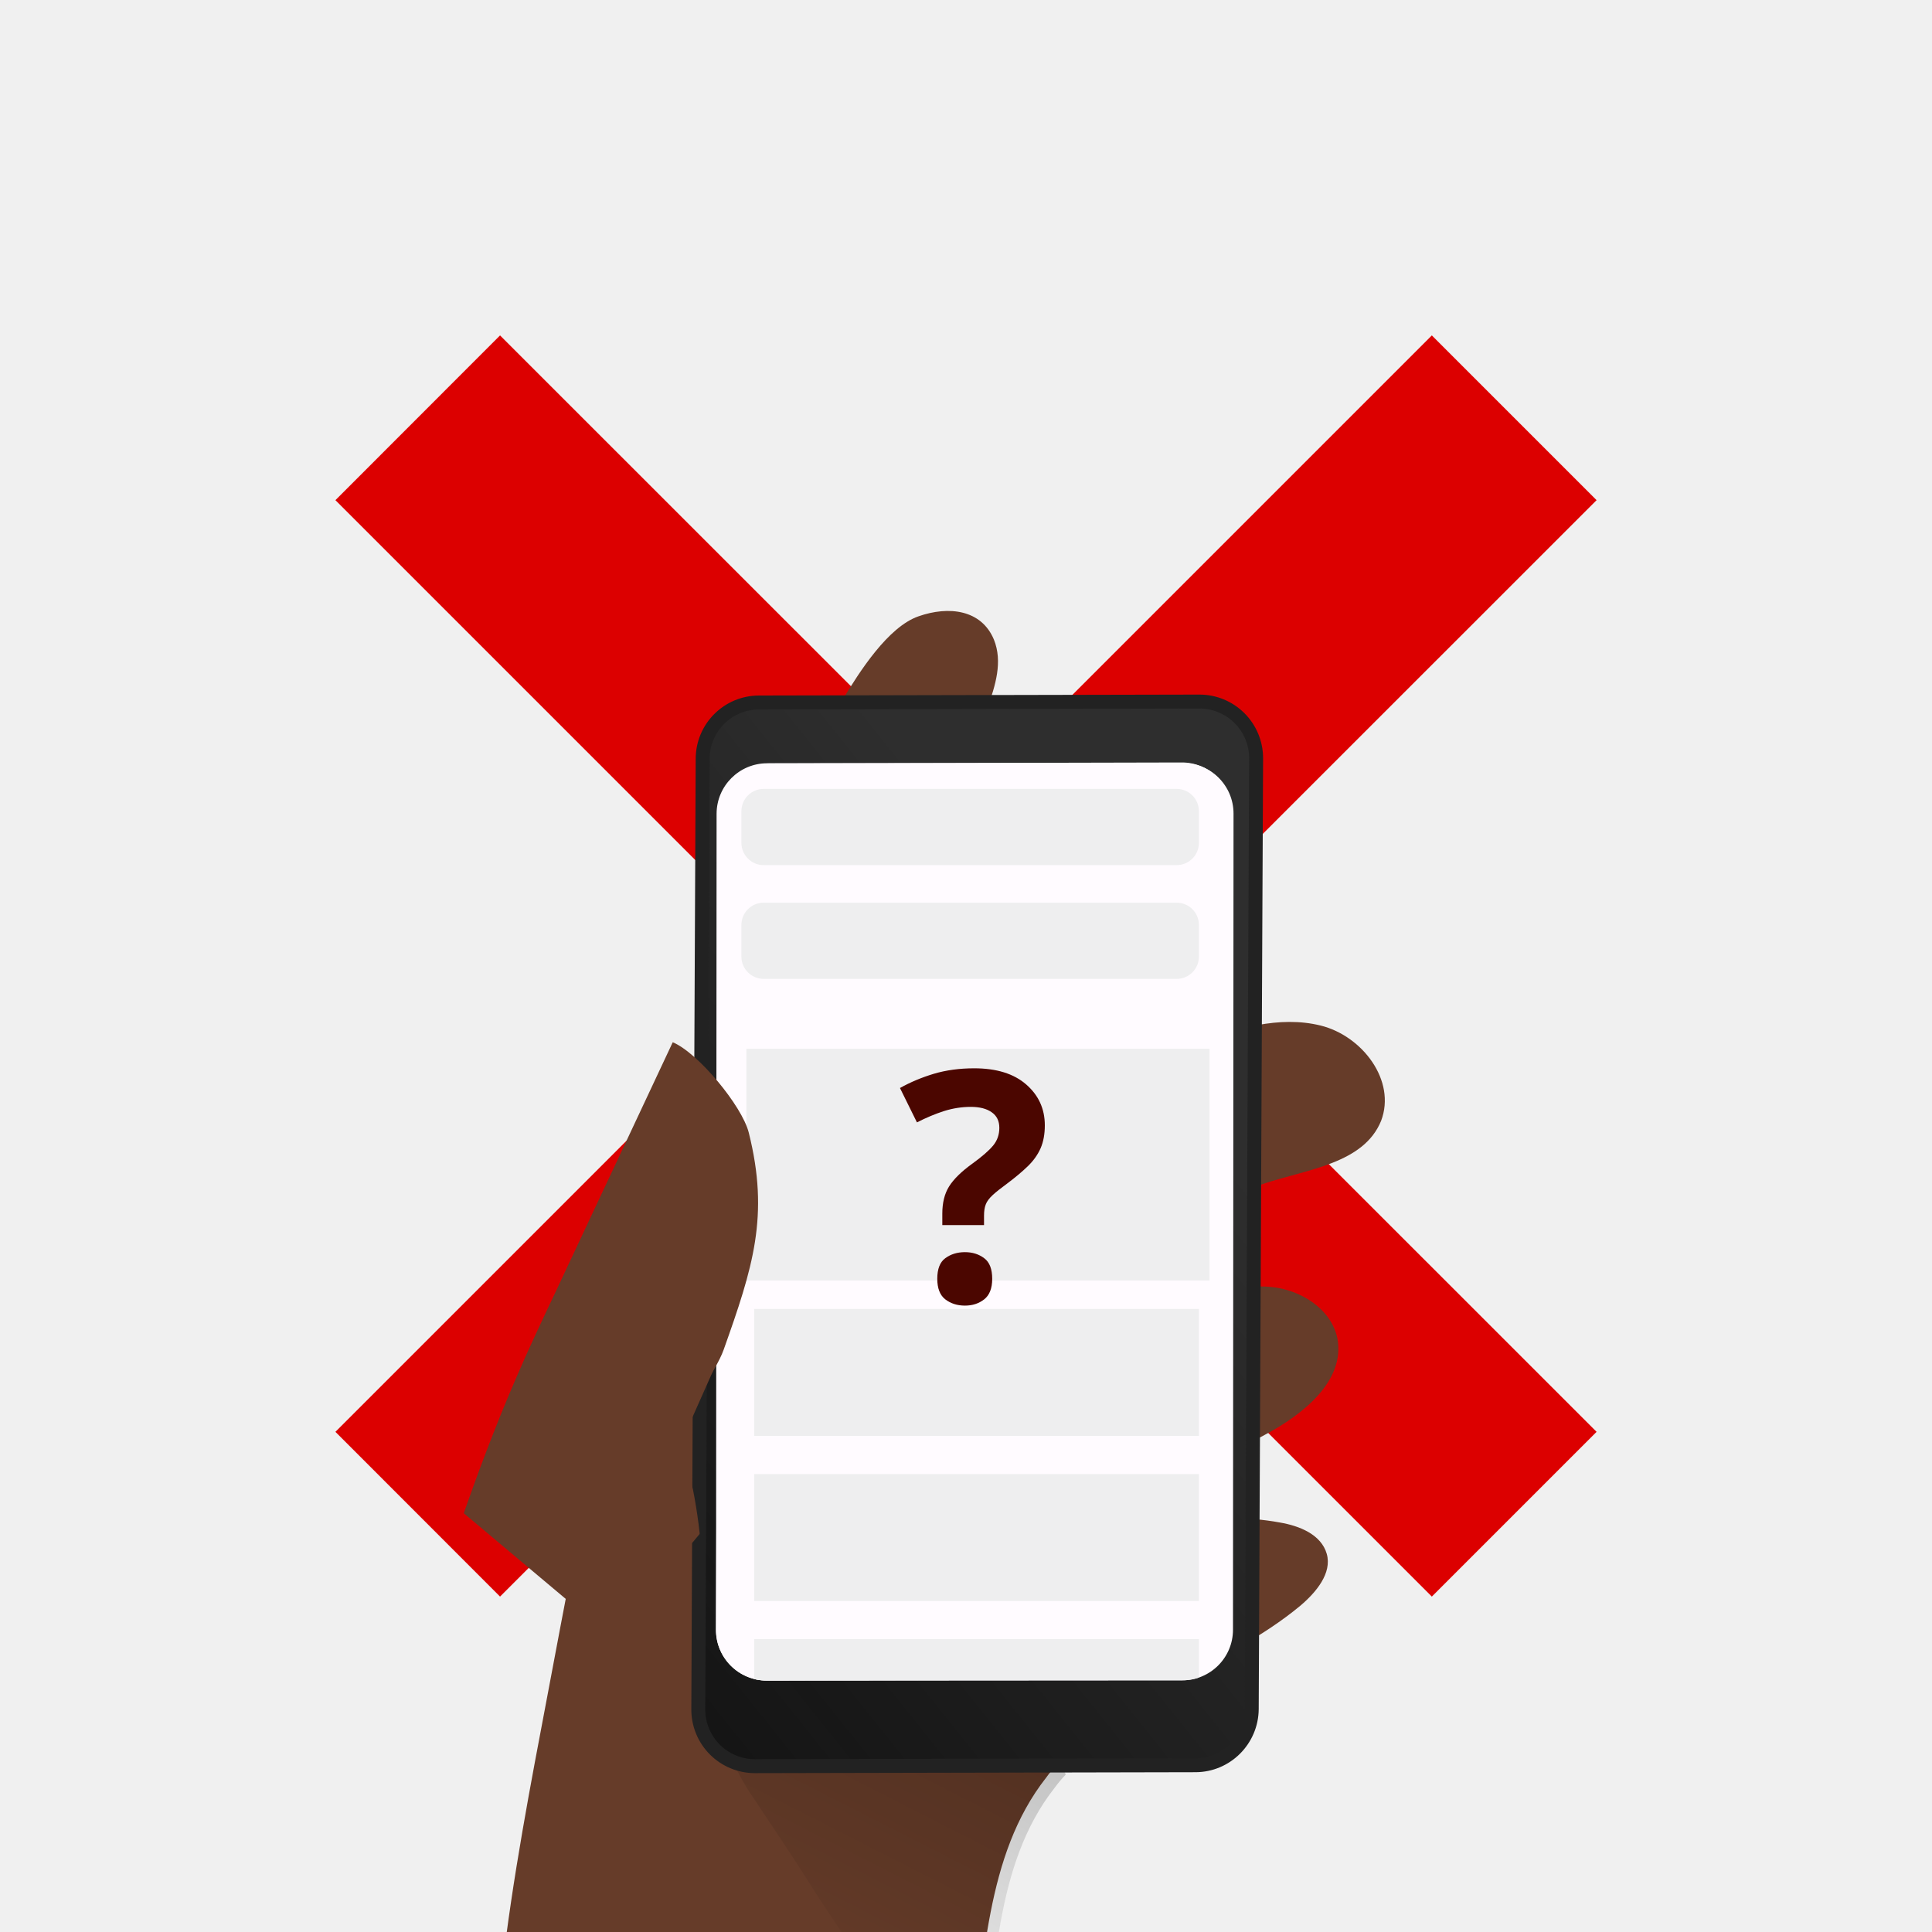
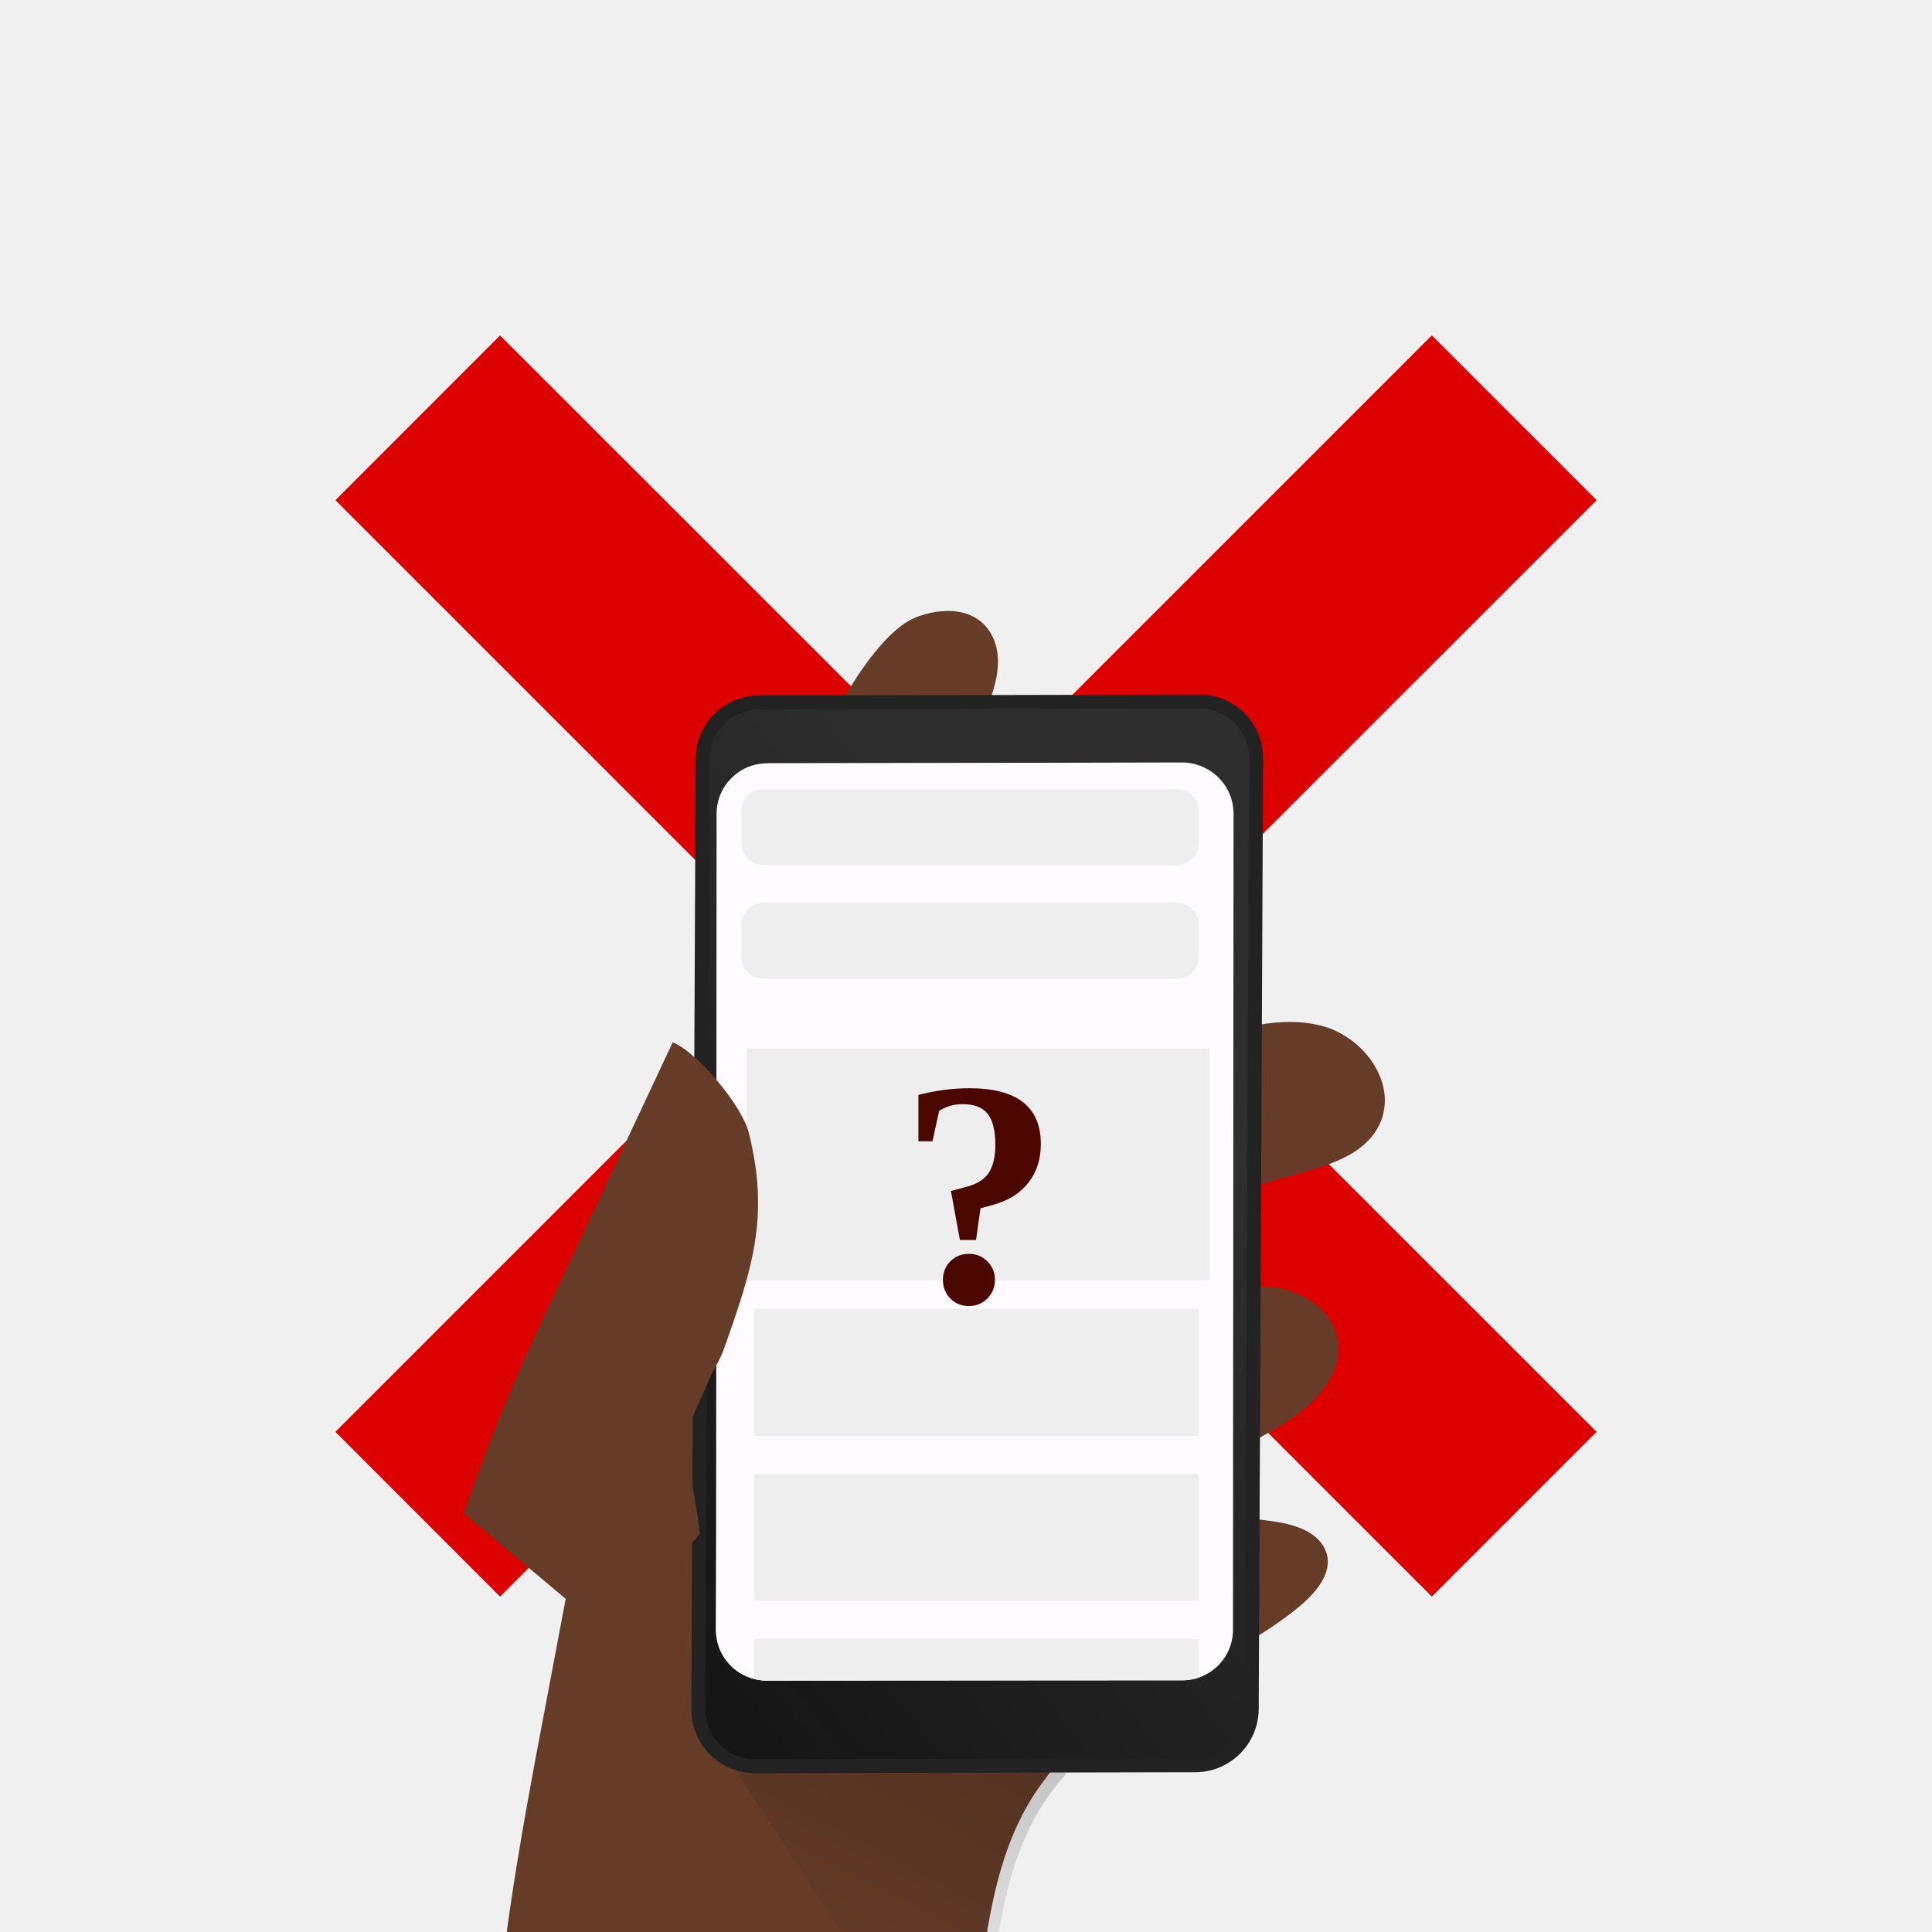
<svg xmlns="http://www.w3.org/2000/svg" xmlns:xlink="http://www.w3.org/1999/xlink" viewBox="0 0 144 144">
  <defs>
    <linearGradient id="a" x1="-8.43%" x2="438.67%" y1="66.1%" y2="-77.82%">
      <stop offset="0%" stop-color="#010101" stop-opacity="0" />
      <stop offset="95%" stop-color="#010101" />
    </linearGradient>
    <linearGradient id="b" x1="67.28%" x2="-26.78%" y1="23.81%" y2="166.51%">
      <stop offset="0%" stop-color="#010101" stop-opacity="0" />
      <stop offset="100%" stop-color="#010101" />
    </linearGradient>
    <path id="c" d="M98.51 75.89l30.99-.02a3.77 3.77 0 013.77 3.77l-.04 60.83a3.77 3.77 0 01-3.77 3.77l-30.99.02a3.77 3.77 0 01-3.77-3.77l.04-60.83a3.77 3.77 0 013.77-3.77z" />
  </defs>
  <g fill="none" fill-rule="evenodd">
    <g transform="translate(-41.33 -19)">
      <path fill="#DC0000" fill-rule="nonzero" d="M148.05 44l12.28 12.28L125.6 91l34.73 34.72L148.05 138l-34.72-34.72L78.6 138l-12.27-12.28L101.05 91 66.33 56.28 78.6 44l34.73 34.72L148.05 44z" />
      <path fill="#663C29" fill-rule="nonzero" d="M115.41 66.67c1.33 3.31-2.16 6.93-1.47 10.38.3 1.49 1.36 2.71 2.37 3.84 4.74 5.27 9.43 10.55 14.13 15.82 3.02-1.03 6.23-2.04 9.33-1.27 3.1.77 5.64 4.1 4.5 7.1-1.3 3.19-5.48 3.6-8.73 4.68-3.82 1.24-7.45 5.23-5.99 8.99 2.1-.76 4.28-1.5 6.5-1.29 2.23.21 4.5 1.63 4.96 3.83.6 3.16-2.55 5.68-5.42 7.2-2.86 1.51-6.17 3.43-6.36 6.68 2.47-.56 5.02-.61 7.5-.15 1.47.25 3.08.9 3.49 2.34.4 1.43-.78 2.85-1.97 3.86-5.56 4.62-13.3 6.54-18.12 11.82-.3.31-.58.65-.83 1-4.57 5.82-4.53 13.83-5.75 21.13a7 7 0 01-.17.88 55.9 55.9 0 01-5.3 15.87c-1.33 2.6-3.5 4.5-4.65 7.17-1.32 3.04-1.45 6.33-1.52 9.64-.18 9.7-2.2 35.9-1.02 45.54-7.1-3.4-15.97-5.8-21.75-8.18-5.23-2.15-7.41-4.11-13.1-9.62.59-1.95 2.93-19.83 2.96-20.02 1.4-8.46 2.83-16.91 4.29-25.37.06-.66.25-1.3.53-1.9 1.06-1.8 3.53-1.76 5.62-1.42-1.67-6.16-1.49-12.8-.72-19.15.8-7.05 2.15-14.03 3.47-21 1.2-6.43 2.46-12.85 3.66-19.28 1.4-7.1 2.78-14.35 5.29-21.2 2.15-5.84 5.1-11.4 6.96-17.34 1.93-6.03 2.83-10.66 6.03-16.09 1.26-2.1 3.39-5.43 5.65-6.22 2.27-.8 4.7-.5 5.63 1.73z" />
      <path fill="url(#a)" fill-rule="nonzero" d="M122.05 157.44c-.43 1.7-2.61 2.34-4.42 2.56-.46.15-.84.5-1.05.94a9.8 9.8 0 00-1.29 0c-7.34.24-13.4 5.55-19.73 9.4-.25.16-.5.31-.78.44-.56-1.86-.51-7.17 3.36-19.4.7-2.14 1.5-4.99 2.12-7.05.36-1.37.9-2.68 1.58-3.92a18 18 0 0110.4-7.73c.78-.32 1.65-.3 2.4.07.82.5.92 1.62.65 2.5-.27.88-.84 1.67-1.14 2.55-1.22 3.31 1.38 6.62 3.39 9.55a35.98 35.98 0 014.09 7.6c.4.77.54 1.64.42 2.5z" transform="rotate(-50 108.3 151.62)" />
      <path fill="#2E2E2E" fill-rule="nonzero" d="M97.9 71.36l32.82-.07a4.22 4.22 0 014.23 4.23l-.33 70.85a4.22 4.22 0 01-4.2 4.2l-32.82.07a4.22 4.22 0 01-4.22-4.24l.32-70.84a4.22 4.22 0 014.2-4.2z" />
      <path fill="url(#b)" fill-rule="nonzero" stroke="#222" stroke-width="1.04" d="M97.86 71.38l32.81-.11a4.22 4.22 0 014.24 4.23l-.24 70.85c-.01 2.32-1.89 4.2-4.2 4.2l-32.82.11a4.22 4.22 0 01-4.23-4.23l.24-70.85a4.2 4.2 0 014.2-4.2z" transform="rotate(.07 114.16 110.96)" />
      <path fill="#FFFBFF" fill-rule="nonzero" d="M98.73 75.9l30.68-.07a3.77 3.77 0 013.78 3.79l-.28 60.8a3.77 3.77 0 01-3.76 3.76l-30.68.07a3.77 3.77 0 01-3.78-3.8l.28-60.8a3.77 3.77 0 013.76-3.75z" />
      <mask id="d" fill="#fff">
        <use xlink:href="#c" />
      </mask>
      <use fill="#FFFBFF" fill-rule="nonzero" xlink:href="#c" />
      <path fill="#EEEEEF" d="M97.54 116.56h33.15v9.46H97.54zm0 12.31h33.15v9.46H97.54zm0 12.3h33.15v9.46H97.54z" mask="url(#d)" />
      <rect width="34.1" height="5.68" x="96.59" y="86.28" fill="#EEEEEF" mask="url(#d)" rx="1.66" />
      <rect width="34.1" height="5.68" x="96.59" y="77.8" fill="#EEEEEF" mask="url(#d)" rx="1.66" />
      <path fill="#EEEEEF" d="M96.96 97.17h34.52v17.27H96.96z" mask="url(#d)" />
      <path fill="#663C29" fill-rule="nonzero" d="M71.74 139.8a80.2 80.2 0 0111.13-5.28c7.25-2.97 14.5-5.96 22.01-8.2 2.28-.69 4.58-1.29 6.87-1.89l19.86-5.27c.61 1.94-.31 6.99-1.51 8.66-3.76 5.2-7.54 6.72-13.61 8.98-1.72.64-5.15.65-6.62 1.77-1.06.94-2 2-2.81 3.15-4.4 5.51-10.84 9.72-13.38 16.25-.86 2.17-1.26 4.54-2.52 6.5-1.4 2.16-3.66 3.6-5.86 4.95-8.43 5.25-17.12 10.55-26.8 13a6.52 6.52 0 01-3.56.17 6.7 6.7 0 01-2.84-2.28c-2.58-2.97-5.35-5.86-7.75-8.97-2.3-3-1.2-4.89 1.17-7.46 5.34-5.96 11-11.63 16.96-17 2.86-2.63 5.96-5 9.26-7.08z" mask="url(#d)" transform="rotate(-50 87.44 150.96)" />
    </g>
    <path fill="#663C29" d="M51.73 80.84c.12-.17.34-.3.67-.37.32-.07.65-.07.97 0l-.01 8.18-.01 13.07-1.92 4.32.3-25.2z" />
-     <text fill="#4B0600" font-family="SanFranciscoText-Heavy, San Francisco Text" font-size="24" font-weight="600" transform="translate(-42 -19)">
+     <text fill="#4B0600" font-size="24" font-weight="600" transform="translate(-42 -19)">
      <tspan x="109" y="116">?</tspan>
    </text>
  </g>
</svg>
